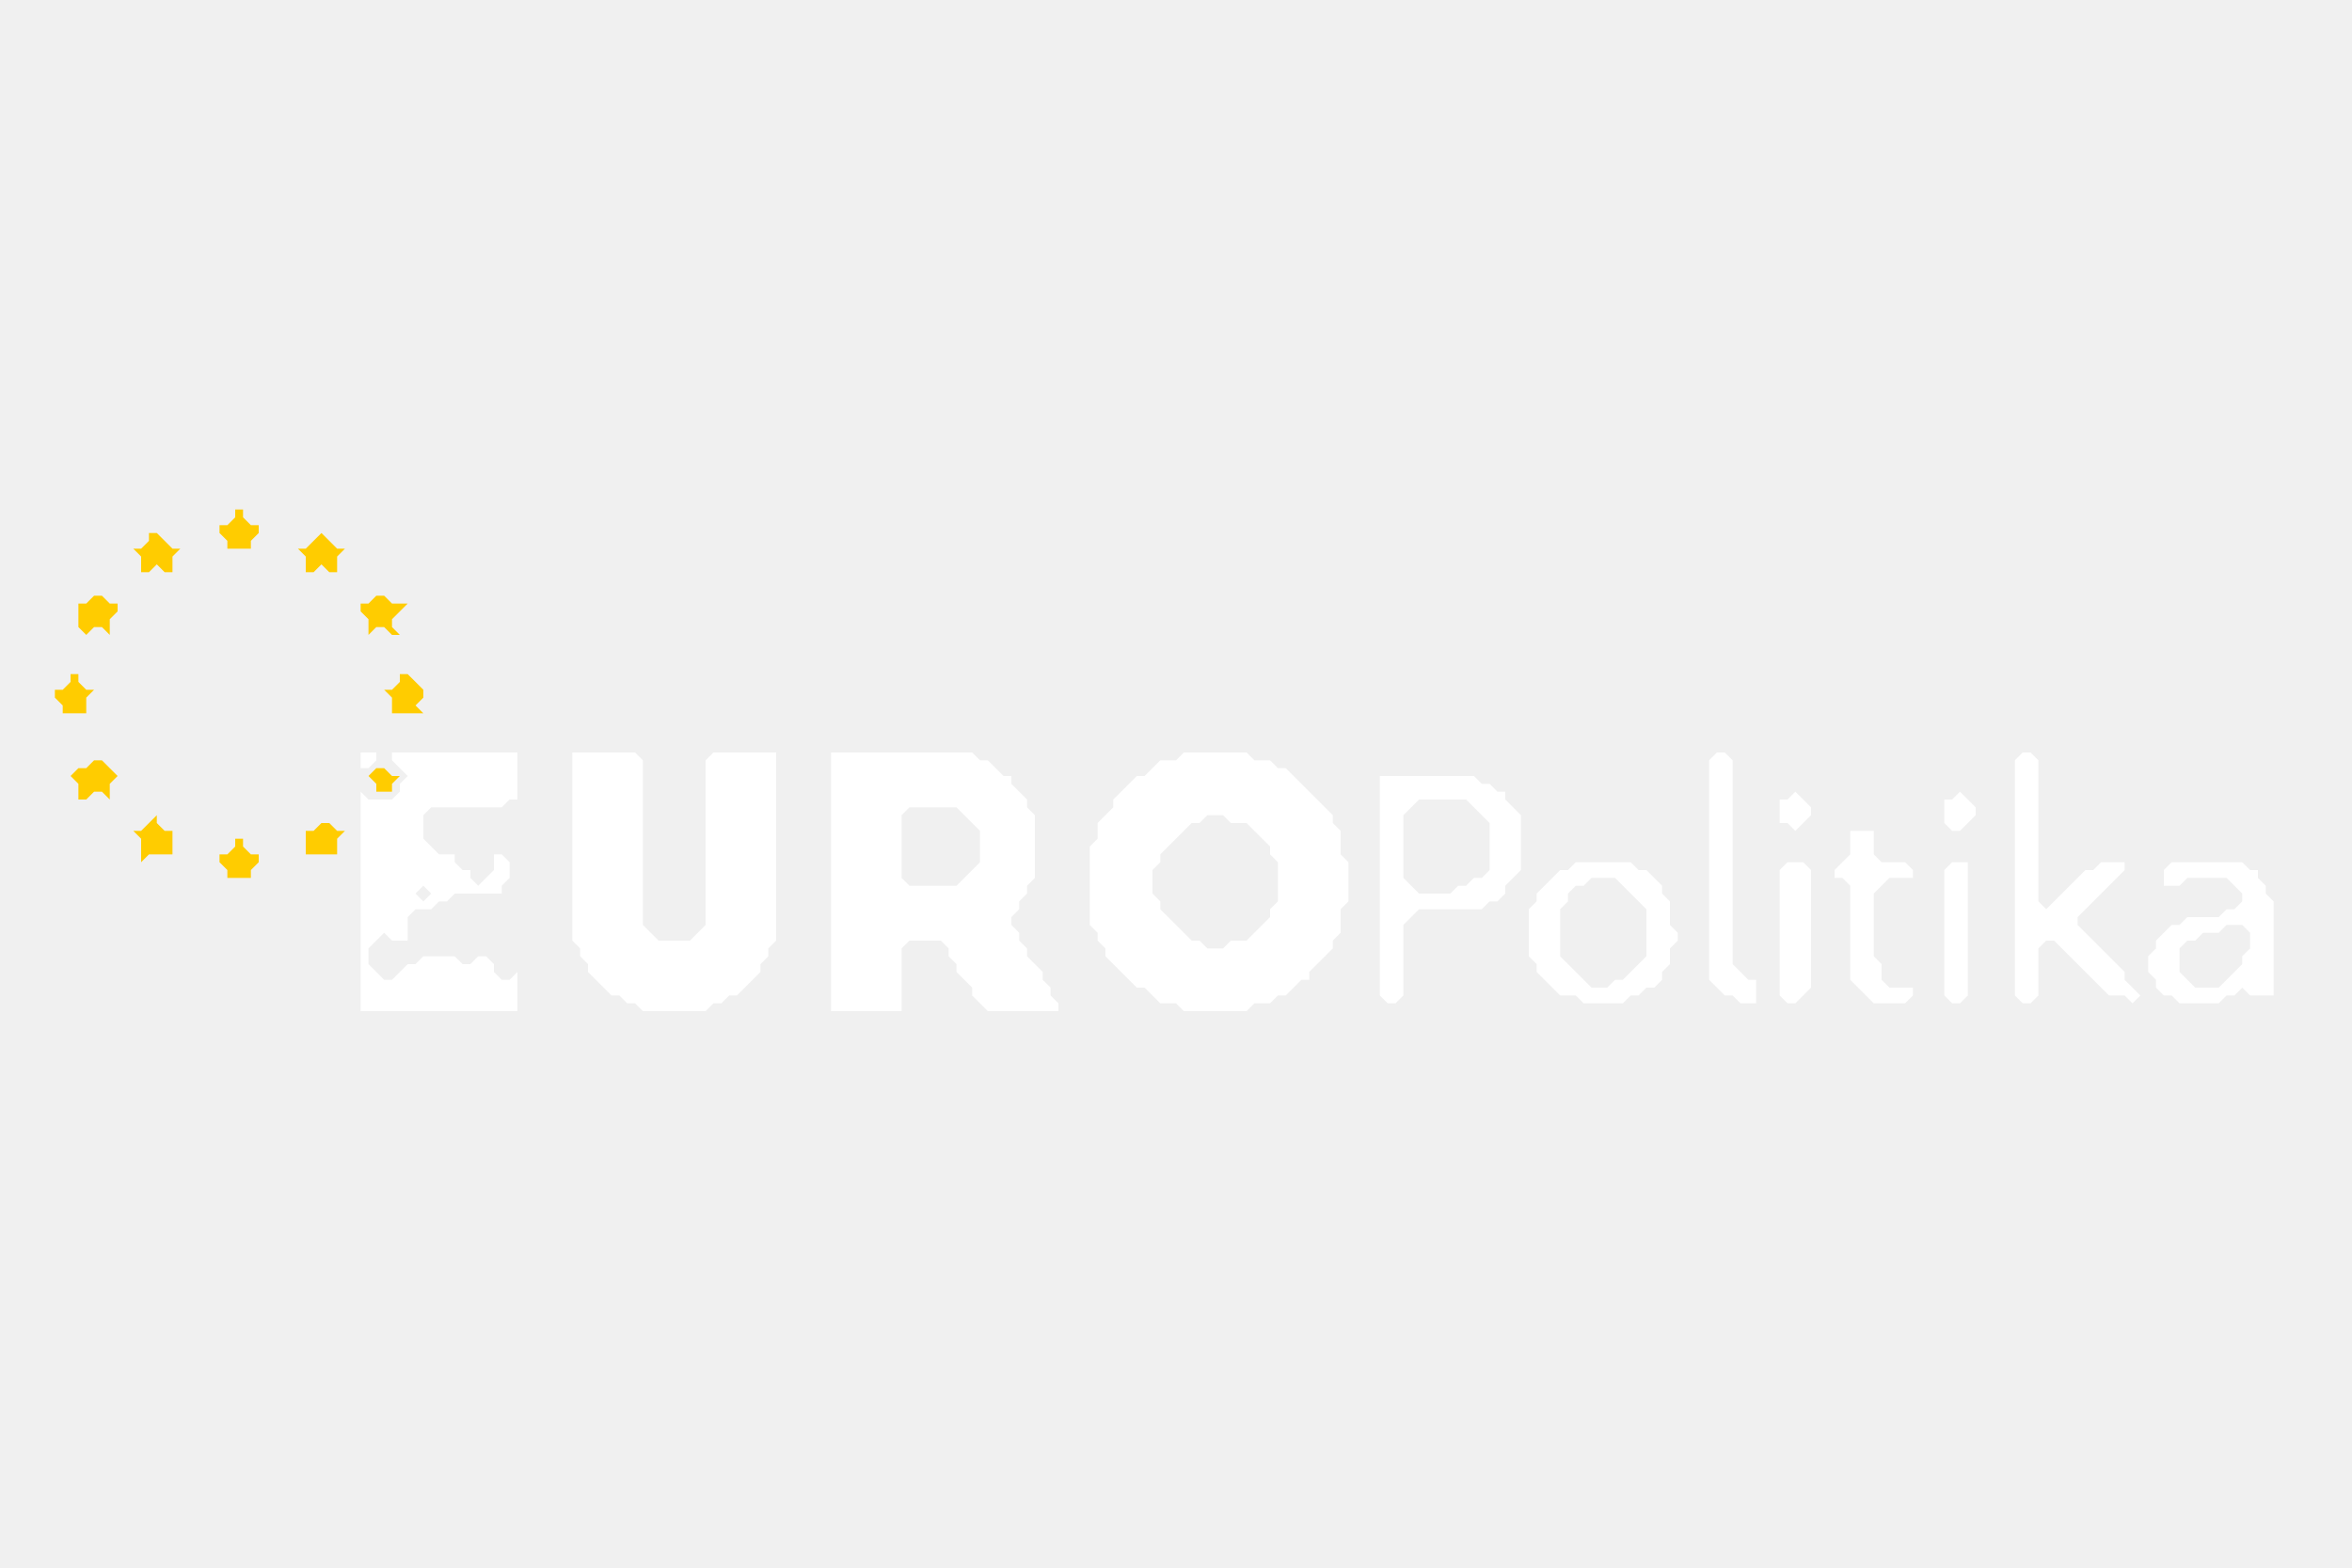
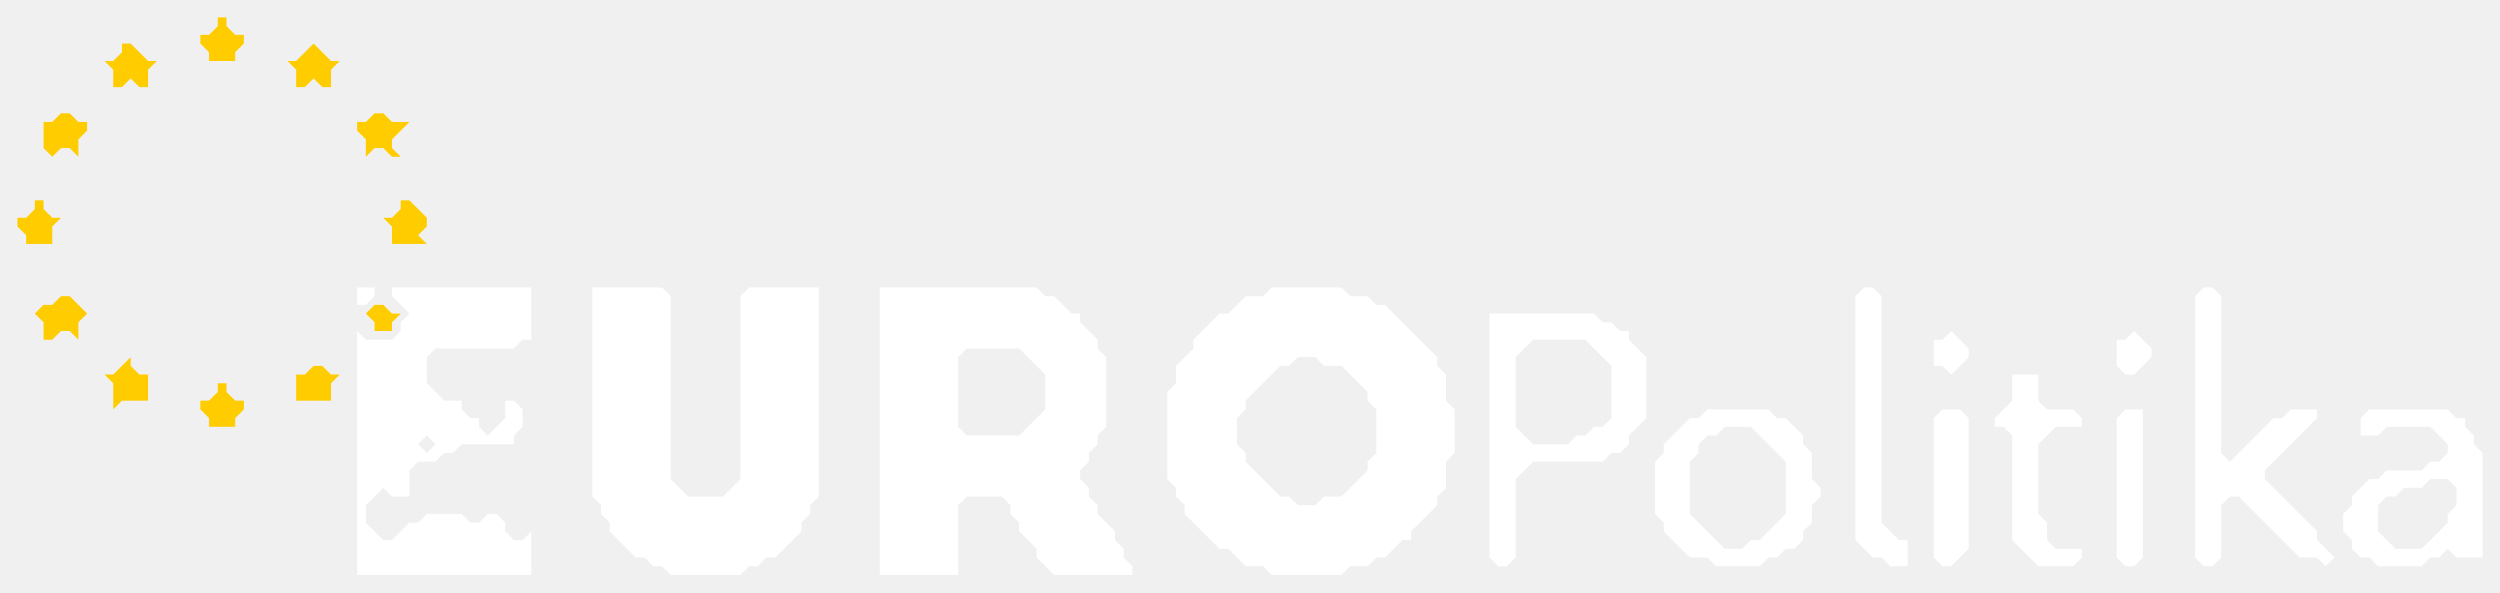
- <svg xmlns="http://www.w3.org/2000/svg" viewBox="0 0 300 200" width="100%" height="100%" fill-rule="evenodd" clip-rule="evenodd">
+ <svg xmlns="http://www.w3.org/2000/svg" viewBox="0 0 287 68" width="100%" height="100%" fill-rule="evenodd" clip-rule="evenodd">
  <g fill="#FFCC00">
-     <path d="M 30 107 L 30 108 L 29 109 L 28 109 L 28 110 L 29 111 L 29 112 L 32 112 L 32 111 L 33 110 L 33 109 L 32 109 L 31 108 L 31 107 Z" />
-     <path d="M 44 106 L 43 106 L 42 105 L 41 105 L 40 106 L 39 106 L 39 109 L 43 109 L 43 107 Z" />
-     <path d="M 20 104 L 18 106 L 17 106 L 18 107 L 18 110 L 19 109 L 22 109 L 22 106 L 21 106 L 20 105 Z" />
-     <path d="M 48 98 L 47 99 L 48 100 L 48 101 L 50 101 L 50 100 L 51 99 L 50 99 L 49 98 Z" />
-     <path d="M 15 99 L 13 97 L 12 97 L 11 98 L 10 98 L 9 99 L 10 100 L 10 102 L 11 102 L 12 101 L 13 101 L 14 102 L 14 100 Z" />
-     <path d="M 51 86 L 51 87 L 50 88 L 49 88 L 50 89 L 50 91 L 54 91 L 53 90 L 54 89 L 54 88 L 52 86 Z" />
-     <path d="M 9 86 L 9 87 L 8 88 L 7 88 L 7 89 L 8 90 L 8 91 L 11 91 L 11 89 L 12 88 L 11 88 L 10 87 L 10 86 Z" />
-     <path d="M 46 77 L 46 78 L 47 79 L 47 81 L 48 80 L 49 80 L 50 81 L 51 81 L 50 80 L 50 79 L 52 77 L 50 77 L 49 76 L 48 76 L 47 77 Z" />
-     <path d="M 10 77 L 10 80 L 11 81 L 12 80 L 13 80 L 14 81 L 14 79 L 15 78 L 15 77 L 14 77 L 13 76 L 12 76 L 11 77 Z" />
-     <path d="M 44 70 L 43 70 L 41 68 L 39 70 L 38 70 L 39 71 L 39 73 L 40 73 L 41 72 L 42 73 L 43 73 L 43 71 Z" />
-     <path d="M 19 68 L 19 69 L 18 70 L 17 70 L 18 71 L 18 73 L 19 73 L 20 72 L 21 73 L 22 73 L 22 71 L 23 70 L 22 70 L 20 68 Z" />
-     <path d="M 30 65 L 30 66 L 29 67 L 28 67 L 28 68 L 29 69 L 29 70 L 32 70 L 32 69 L 33 68 L 33 67 L 32 67 L 31 66 L 31 65 Z" />
+     <path d="M 25.0 44.0 L 25.0 45.0 L 24.0 46.0 L 23.0 46.0 L 23.0 47.0 L 24.0 48.0 L 24.0 49.0 L 27.0 49.0 L 27.0 48.0 L 28.0 47.0 L 28.0 46.0 L 27.0 46.0 L 26.0 45.0 L 26.0 44.0 Z" />
+     <path d="M 39.0 43.0 L 38.0 43.0 L 37.0 42.0 L 36.0 42.0 L 35.0 43.0 L 34.0 43.0 L 34.0 46.0 L 38.0 46.0 L 38.0 44.0 Z" />
+     <path d="M 15.0 41.0 L 13.0 43.0 L 12.0 43.0 L 13.0 44.0 L 13.0 47.0 L 14.0 46.0 L 17.0 46.0 L 17.0 43.0 L 16.0 43.0 L 15.0 42.0 Z" />
+     <path d="M 43.0 35.0 L 42.0 36.0 L 43.0 37.0 L 43.0 38.0 L 45.0 38.0 L 45.0 37.0 L 46.0 36.0 L 45.0 36.0 L 44.0 35.0 Z" />
+     <path d="M 10.0 36.0 L 8.0 34.0 L 7.0 34.0 L 6.0 35.0 L 5.0 35.0 L 4.0 36.0 L 5.0 37.0 L 5.0 39.0 L 6.0 39.0 L 7.0 38.0 L 8.0 38.0 L 9.0 39.0 L 9.0 37.0 Z" />
+     <path d="M 46.0 23.0 L 46.0 24.0 L 45.0 25.0 L 44.0 25.0 L 45.0 26.0 L 45.0 28.0 L 49.0 28.0 L 48.0 27.0 L 49.0 26.0 L 49.0 25.0 L 47.0 23.0 Z" />
+     <path d="M 4.0 23.0 L 4.0 24.0 L 3.0 25.0 L 2.0 25.0 L 2.0 26.0 L 3.0 27.0 L 3.0 28.0 L 6.0 28.0 L 6.0 26.0 L 7.0 25.0 L 6.0 25.0 L 5.0 24.0 L 5.0 23.0 Z" />
+     <path d="M 41.0 14.0 L 41.0 15.0 L 42.0 16.0 L 42.0 18.0 L 43.0 17.0 L 44.0 17.0 L 45.0 18.0 L 46.0 18.0 L 45.0 17.0 L 45.0 16.0 L 47.0 14.0 L 45.0 14.0 L 44.0 13.0 L 43.0 13.0 L 42.0 14.0 Z" />
+     <path d="M 5.0 14.0 L 5.0 17.0 L 6.0 18.0 L 7.0 17.0 L 8.0 17.0 L 9.0 18.0 L 9.0 16.0 L 10.0 15.0 L 10.0 14.0 L 9.0 14.0 L 8.0 13.0 L 7.0 13.0 L 6.0 14.0 Z" />
+     <path d="M 39.0 7.0 L 38.0 7.0 L 36.0 5.0 L 34.0 7.0 L 33.0 7.0 L 34.0 8.0 L 34.0 10.0 L 35.0 10.0 L 36.0 9.0 L 37.0 10.0 L 38.0 10.0 L 38.0 8.0 Z" />
+     <path d="M 14.0 5.0 L 14.0 6.0 L 13.0 7.0 L 12.0 7.0 L 13.0 8.0 L 13.0 10.0 L 14.0 10.0 L 15.0 9.0 L 16.0 10.0 L 17.0 10.0 L 17.0 8.0 L 18.0 7.0 L 17.0 7.0 L 15.0 5.0 Z" />
+     <path d="M 25.0 2.0 L 25.0 3.0 L 24.0 4.0 L 23.0 4.0 L 23.0 5.0 L 24.0 6.0 L 24.0 7.0 L 27.0 7.0 L 27.0 6.0 L 28.0 5.0 L 28.0 4.0 L 27.0 4.0 L 26.0 3.0 L 26.0 2.0 Z" />
  </g>
  <g fill="#FFFFFF">
-     <path d="M 277 110 L 276 111 L 276 113 L 278 113 L 279 112 L 284 112 L 286 114 L 286 115 L 285 116 L 284 116 L 283 117 L 279 117 L 278 118 L 277 118 L 275 120 L 275 121 L 274 122 L 274 124 L 275 125 L 275 126 L 276 127 L 277 127 L 278 128 L 283 128 L 284 127 L 285 127 L 286 126 L 287 127 L 290 127 L 290 115 L 289 114 L 289 113 L 288 112 L 288 111 L 287 111 L 286 110 Z M 286 118 L 287 119 L 287 121 L 286 122 L 286 123 L 283 126 L 280 126 L 278 124 L 278 121 L 279 120 L 280 120 L 281 119 L 283 119 L 284 118 Z" />
-     <path d="M 251 110 L 249 110 L 248 111 L 248 127 L 249 128 L 250 128 L 251 127 Z" />
-     <path d="M 230 110 L 228 110 L 227 111 L 227 127 L 228 128 L 229 128 L 231 126 L 231 111 Z" />
-     <path d="M 201 110 L 200 111 L 199 111 L 196 114 L 196 115 L 195 116 L 195 122 L 196 123 L 196 124 L 199 127 L 201 127 L 202 128 L 207 128 L 208 127 L 209 127 L 210 126 L 211 126 L 212 125 L 212 124 L 213 123 L 213 121 L 214 120 L 214 119 L 213 118 L 213 115 L 212 114 L 212 113 L 210 111 L 209 111 L 208 110 Z M 203 112 L 206 112 L 210 116 L 210 122 L 207 125 L 206 125 L 205 126 L 203 126 L 199 122 L 199 116 L 200 115 L 200 114 L 201 113 L 202 113 Z" />
-     <path d="M 236 106 L 236 109 L 234 111 L 234 112 L 235 112 L 236 113 L 236 125 L 239 128 L 243 128 L 244 127 L 244 126 L 241 126 L 240 125 L 240 123 L 239 122 L 239 114 L 241 112 L 244 112 L 244 111 L 243 110 L 240 110 L 239 109 L 239 106 Z" />
-     <path d="M 250 101 L 249 102 L 248 102 L 248 105 L 249 106 L 250 106 L 252 104 L 252 103 Z" />
-     <path d="M 229 101 L 228 102 L 227 102 L 227 105 L 228 105 L 229 106 L 231 104 L 231 103 Z" />
-     <path d="M 188 99 L 176 99 L 176 127 L 177 128 L 178 128 L 179 127 L 179 118 L 181 116 L 189 116 L 190 115 L 191 115 L 192 114 L 192 113 L 194 111 L 194 104 L 192 102 L 192 101 L 191 101 L 190 100 L 189 100 Z M 179 104 L 181 102 L 187 102 L 190 105 L 190 111 L 189 112 L 188 112 L 187 113 L 186 113 L 185 114 L 181 114 L 179 112 Z" />
-     <path d="M 258 96 L 257 97 L 257 127 L 258 128 L 259 128 L 260 127 L 260 121 L 261 120 L 262 120 L 269 127 L 271 127 L 272 128 L 273 127 L 271 125 L 271 124 L 265 118 L 265 117 L 271 111 L 271 110 L 268 110 L 267 111 L 266 111 L 261 116 L 260 115 L 260 97 L 259 96 Z" />
-     <path d="M 219 96 L 218 97 L 218 125 L 220 127 L 221 127 L 222 128 L 224 128 L 224 125 L 223 125 L 221 123 L 221 97 L 220 96 Z" />
-     <path d="M 151 96 L 150 97 L 148 97 L 146 99 L 145 99 L 142 102 L 142 103 L 140 105 L 140 107 L 139 108 L 139 118 L 140 119 L 140 120 L 141 121 L 141 122 L 145 126 L 146 126 L 148 128 L 150 128 L 151 129 L 159 129 L 160 128 L 162 128 L 163 127 L 164 127 L 166 125 L 167 125 L 167 124 L 170 121 L 170 120 L 171 119 L 171 116 L 172 115 L 172 110 L 171 109 L 171 106 L 170 105 L 170 104 L 164 98 L 163 98 L 162 97 L 160 97 L 159 96 Z M 154 104 L 156 104 L 157 105 L 159 105 L 162 108 L 162 109 L 163 110 L 163 115 L 162 116 L 162 117 L 159 120 L 157 120 L 156 121 L 154 121 L 153 120 L 152 120 L 148 116 L 148 115 L 147 114 L 147 111 L 148 110 L 148 109 L 152 105 L 153 105 Z" />
-     <path d="M 106 96 L 106 129 L 115 129 L 115 121 L 116 120 L 120 120 L 121 121 L 121 122 L 122 123 L 122 124 L 124 126 L 124 127 L 126 129 L 135 129 L 135 128 L 134 127 L 134 126 L 133 125 L 133 124 L 131 122 L 131 121 L 130 120 L 130 119 L 129 118 L 129 117 L 130 116 L 130 115 L 131 114 L 131 113 L 132 112 L 132 104 L 131 103 L 131 102 L 129 100 L 129 99 L 128 99 L 126 97 L 125 97 L 124 96 Z M 115 104 L 116 103 L 122 103 L 125 106 L 125 110 L 122 113 L 116 113 L 115 112 Z" />
-     <path d="M 73 96 L 73 120 L 74 121 L 74 122 L 75 123 L 75 124 L 78 127 L 79 127 L 80 128 L 81 128 L 82 129 L 90 129 L 91 128 L 92 128 L 93 127 L 94 127 L 97 124 L 97 123 L 98 122 L 98 121 L 99 120 L 99 96 L 91 96 L 90 97 L 90 118 L 88 120 L 84 120 L 82 118 L 82 97 L 81 96 Z" />
-     <path d="M 50 96 L 50 97 L 52 99 L 51 100 L 51 101 L 50 102 L 47 102 L 46 101 L 46 100 L 46 129 L 66 129 L 66 124 L 65 125 L 64 125 L 63 124 L 63 123 L 62 122 L 61 122 L 60 123 L 59 123 L 58 122 L 54 122 L 53 123 L 52 123 L 50 125 L 49 125 L 47 123 L 47 121 L 49 119 L 50 120 L 52 120 L 52 117 L 53 116 L 55 116 L 56 115 L 57 115 L 58 114 L 64 114 L 64 113 L 65 112 L 65 110 L 64 109 L 63 109 L 63 111 L 61 113 L 60 112 L 60 111 L 59 111 L 58 110 L 58 109 L 56 109 L 54 107 L 54 104 L 55 103 L 64 103 L 65 102 L 66 102 L 66 96 Z M 53 114 L 54 113 L 55 114 L 54 115 Z" />
-     <path d="M 48 96 L 46 96 L 46 98 L 47 98 L 48 97 Z" />
+     <path d="M 272.0 47.0 L 271.0 48.0 L 271.0 50.0 L 273.0 50.0 L 274.0 49.0 L 279.0 49.0 L 281.0 51.0 L 281.0 52.0 L 280.0 53.0 L 279.0 53.0 L 278.0 54.0 L 274.0 54.0 L 273.0 55.0 L 272.0 55.0 L 270.0 57.0 L 270.0 58.0 L 269.0 59.0 L 269.0 61.0 L 270.0 62.0 L 270.0 63.0 L 271.0 64.0 L 272.0 64.0 L 273.0 65.0 L 278.0 65.0 L 279.0 64.0 L 280.0 64.0 L 281.0 63.0 L 282.0 64.0 L 285.0 64.0 L 285.0 52.0 L 284.0 51.0 L 284.0 50.0 L 283.0 49.0 L 283.0 48.0 L 282.0 48.0 L 281.0 47.0 Z M 281.0 55.0 L 282.0 56.0 L 282.0 58.0 L 281.0 59.0 L 281.0 60.0 L 278.0 63.0 L 275.0 63.0 L 273.0 61.0 L 273.0 58.0 L 274.0 57.0 L 275.0 57.0 L 276.0 56.0 L 278.0 56.0 L 279.0 55.0 Z" />
+     <path d="M 246.0 47.0 L 244.0 47.0 L 243.0 48.0 L 243.0 64.0 L 244.0 65.0 L 245.0 65.0 L 246.0 64.0 Z" />
+     <path d="M 225.0 47.0 L 223.0 47.0 L 222.0 48.0 L 222.0 64.0 L 223.0 65.0 L 224.0 65.0 L 226.0 63.0 L 226.0 48.0 Z" />
+     <path d="M 196.0 47.0 L 195.0 48.0 L 194.0 48.0 L 191.0 51.0 L 191.0 52.0 L 190.0 53.0 L 190.0 59.0 L 191.0 60.0 L 191.0 61.0 L 194.0 64.0 L 196.0 64.0 L 197.0 65.0 L 202.0 65.0 L 203.0 64.0 L 204.0 64.0 L 205.0 63.0 L 206.0 63.0 L 207.0 62.0 L 207.0 61.0 L 208.0 60.0 L 208.0 58.0 L 209.0 57.0 L 209.0 56.0 L 208.0 55.0 L 208.0 52.0 L 207.0 51.0 L 207.0 50.0 L 205.0 48.0 L 204.0 48.0 L 203.0 47.0 Z M 198.0 49.0 L 201.0 49.0 L 205.0 53.0 L 205.0 59.0 L 202.0 62.0 L 201.0 62.0 L 200.0 63.0 L 198.0 63.0 L 194.0 59.0 L 194.0 53.0 L 195.0 52.0 L 195.0 51.0 L 196.0 50.0 L 197.0 50.0 Z" />
+     <path d="M 231.0 43.0 L 231.0 46.0 L 229.0 48.0 L 229.0 49.0 L 230.0 49.0 L 231.0 50.0 L 231.0 62.0 L 234.0 65.0 L 238.0 65.0 L 239.0 64.0 L 239.0 63.0 L 236.0 63.0 L 235.0 62.0 L 235.0 60.0 L 234.0 59.0 L 234.0 51.0 L 236.0 49.0 L 239.0 49.0 L 239.0 48.0 L 238.0 47.0 L 235.0 47.0 L 234.0 46.0 L 234.0 43.0 Z" />
+     <path d="M 245.0 38.0 L 244.0 39.0 L 243.0 39.0 L 243.0 42.0 L 244.0 43.0 L 245.0 43.0 L 247.0 41.0 L 247.0 40.0 Z" />
+     <path d="M 224.0 38.0 L 223.0 39.0 L 222.0 39.0 L 222.0 42.0 L 223.0 42.0 L 224.0 43.0 L 226.0 41.0 L 226.0 40.0 Z" />
+     <path d="M 183.0 36.0 L 171.0 36.0 L 171.0 64.0 L 172.0 65.0 L 173.0 65.0 L 174.0 64.0 L 174.0 55.0 L 176.0 53.0 L 184.0 53.0 L 185.0 52.0 L 186.0 52.0 L 187.0 51.0 L 187.0 50.0 L 189.0 48.0 L 189.0 41.0 L 187.0 39.0 L 187.0 38.0 L 186.0 38.0 L 185.0 37.0 L 184.0 37.0 Z M 174.0 41.0 L 176.0 39.0 L 182.0 39.0 L 185.0 42.0 L 185.0 48.0 L 184.0 49.0 L 183.0 49.0 L 182.0 50.0 L 181.0 50.0 L 180.0 51.0 L 176.0 51.0 L 174.0 49.0 Z" />
+     <path d="M 253.0 33.0 L 252.0 34.0 L 252.0 64.0 L 253.0 65.0 L 254.0 65.0 L 255.0 64.0 L 255.0 58.0 L 256.0 57.0 L 257.0 57.0 L 264.0 64.0 L 266.0 64.0 L 267.0 65.0 L 268.0 64.0 L 266.0 62.0 L 266.0 61.0 L 260.0 55.0 L 260.0 54.0 L 266.0 48.0 L 266.0 47.0 L 263.0 47.0 L 262.0 48.0 L 261.0 48.0 L 256.0 53.0 L 255.0 52.0 L 255.0 34.0 L 254.0 33.0 Z" />
+     <path d="M 214.0 33.0 L 213.0 34.0 L 213.0 62.0 L 215.0 64.0 L 216.0 64.0 L 217.0 65.0 L 219.0 65.0 L 219.0 62.0 L 218.0 62.0 L 216.0 60.0 L 216.0 34.0 L 215.0 33.0 Z" />
+     <path d="M 146.0 33.0 L 145.0 34.0 L 143.0 34.0 L 141.0 36.0 L 140.0 36.0 L 137.0 39.0 L 137.0 40.0 L 135.0 42.0 L 135.0 44.0 L 134.0 45.0 L 134.0 55.0 L 135.0 56.0 L 135.0 57.0 L 136.0 58.0 L 136.0 59.0 L 140.0 63.0 L 141.0 63.0 L 143.0 65.0 L 145.0 65.0 L 146.0 66.0 L 154.0 66.0 L 155.0 65.0 L 157.0 65.0 L 158.0 64.0 L 159.0 64.0 L 161.0 62.0 L 162.0 62.0 L 162.0 61.0 L 165.0 58.0 L 165.0 57.0 L 166.0 56.0 L 166.0 53.0 L 167.0 52.0 L 167.0 47.0 L 166.0 46.0 L 166.0 43.0 L 165.0 42.0 L 165.0 41.0 L 159.0 35.0 L 158.0 35.0 L 157.0 34.0 L 155.0 34.0 L 154.0 33.0 Z M 149.0 41.0 L 151.0 41.0 L 152.0 42.0 L 154.0 42.0 L 157.0 45.0 L 157.0 46.0 L 158.0 47.0 L 158.0 52.0 L 157.0 53.0 L 157.0 54.0 L 154.0 57.0 L 152.0 57.0 L 151.0 58.0 L 149.0 58.0 L 148.0 57.0 L 147.0 57.0 L 143.0 53.0 L 143.0 52.0 L 142.0 51.0 L 142.0 48.0 L 143.0 47.0 L 143.0 46.0 L 147.0 42.0 L 148.0 42.0 Z" />
+     <path d="M 101.0 33.0 L 101.0 66.0 L 110.0 66.0 L 110.0 58.0 L 111.0 57.0 L 115.0 57.0 L 116.0 58.0 L 116.0 59.0 L 117.0 60.0 L 117.0 61.0 L 119.0 63.0 L 119.0 64.0 L 121.0 66.0 L 130.0 66.0 L 130.0 65.0 L 129.0 64.0 L 129.0 63.0 L 128.0 62.0 L 128.0 61.0 L 126.0 59.0 L 126.0 58.0 L 125.0 57.0 L 125.0 56.0 L 124.0 55.0 L 124.0 54.0 L 125.0 53.0 L 125.0 52.0 L 126.0 51.0 L 126.0 50.0 L 127.0 49.0 L 127.0 41.0 L 126.0 40.0 L 126.0 39.0 L 124.0 37.0 L 124.0 36.0 L 123.0 36.0 L 121.0 34.0 L 120.0 34.0 L 119.0 33.0 Z M 110.0 41.0 L 111.0 40.0 L 117.0 40.0 L 120.0 43.0 L 120.0 47.0 L 117.0 50.0 L 111.0 50.0 L 110.0 49.0 Z" />
+     <path d="M 68.0 33.0 L 68.0 57.0 L 69.0 58.0 L 69.0 59.0 L 70.0 60.0 L 70.0 61.0 L 73.0 64.0 L 74.0 64.0 L 75.0 65.0 L 76.0 65.0 L 77.0 66.0 L 85.0 66.0 L 86.0 65.0 L 87.0 65.0 L 88.0 64.0 L 89.0 64.0 L 92.0 61.0 L 92.0 60.0 L 93.0 59.0 L 93.0 58.0 L 94.0 57.0 L 94.0 33.0 L 86.0 33.0 L 85.0 34.0 L 85.0 55.0 L 83.0 57.0 L 79.0 57.0 L 77.0 55.0 L 77.0 34.0 L 76.0 33.0 Z" />
+     <path d="M 45.0 33.0 L 45.0 34.0 L 47.0 36.0 L 46.0 37.0 L 46.0 38.0 L 45.0 39.0 L 42.0 39.0 L 41.0 38.0 L 41.0 37.0 L 41.0 66.0 L 61.0 66.0 L 61.0 61.0 L 60.0 62.0 L 59.0 62.0 L 58.0 61.0 L 58.0 60.0 L 57.0 59.0 L 56.0 59.0 L 55.0 60.0 L 54.0 60.0 L 53.0 59.0 L 49.0 59.0 L 48.0 60.0 L 47.0 60.0 L 45.0 62.0 L 44.0 62.0 L 42.0 60.0 L 42.0 58.0 L 44.0 56.0 L 45.0 57.0 L 47.0 57.0 L 47.0 54.0 L 48.0 53.0 L 50.0 53.0 L 51.0 52.0 L 52.0 52.0 L 53.0 51.0 L 59.0 51.0 L 59.0 50.0 L 60.0 49.0 L 60.0 47.0 L 59.0 46.0 L 58.0 46.0 L 58.0 48.0 L 56.0 50.0 L 55.0 49.0 L 55.0 48.0 L 54.0 48.0 L 53.0 47.0 L 53.0 46.0 L 51.0 46.0 L 49.0 44.0 L 49.0 41.0 L 50.0 40.0 L 59.0 40.0 L 60.0 39.0 L 61.0 39.0 L 61.0 33.0 Z M 48.0 51.0 L 49.0 50.0 L 50.0 51.0 L 49.0 52.0 Z" />
+     <path d="M 43.0 33.0 L 41.0 33.0 L 41.0 35.0 L 42.0 35.0 L 43.0 34.0 Z" />
  </g>
</svg>
